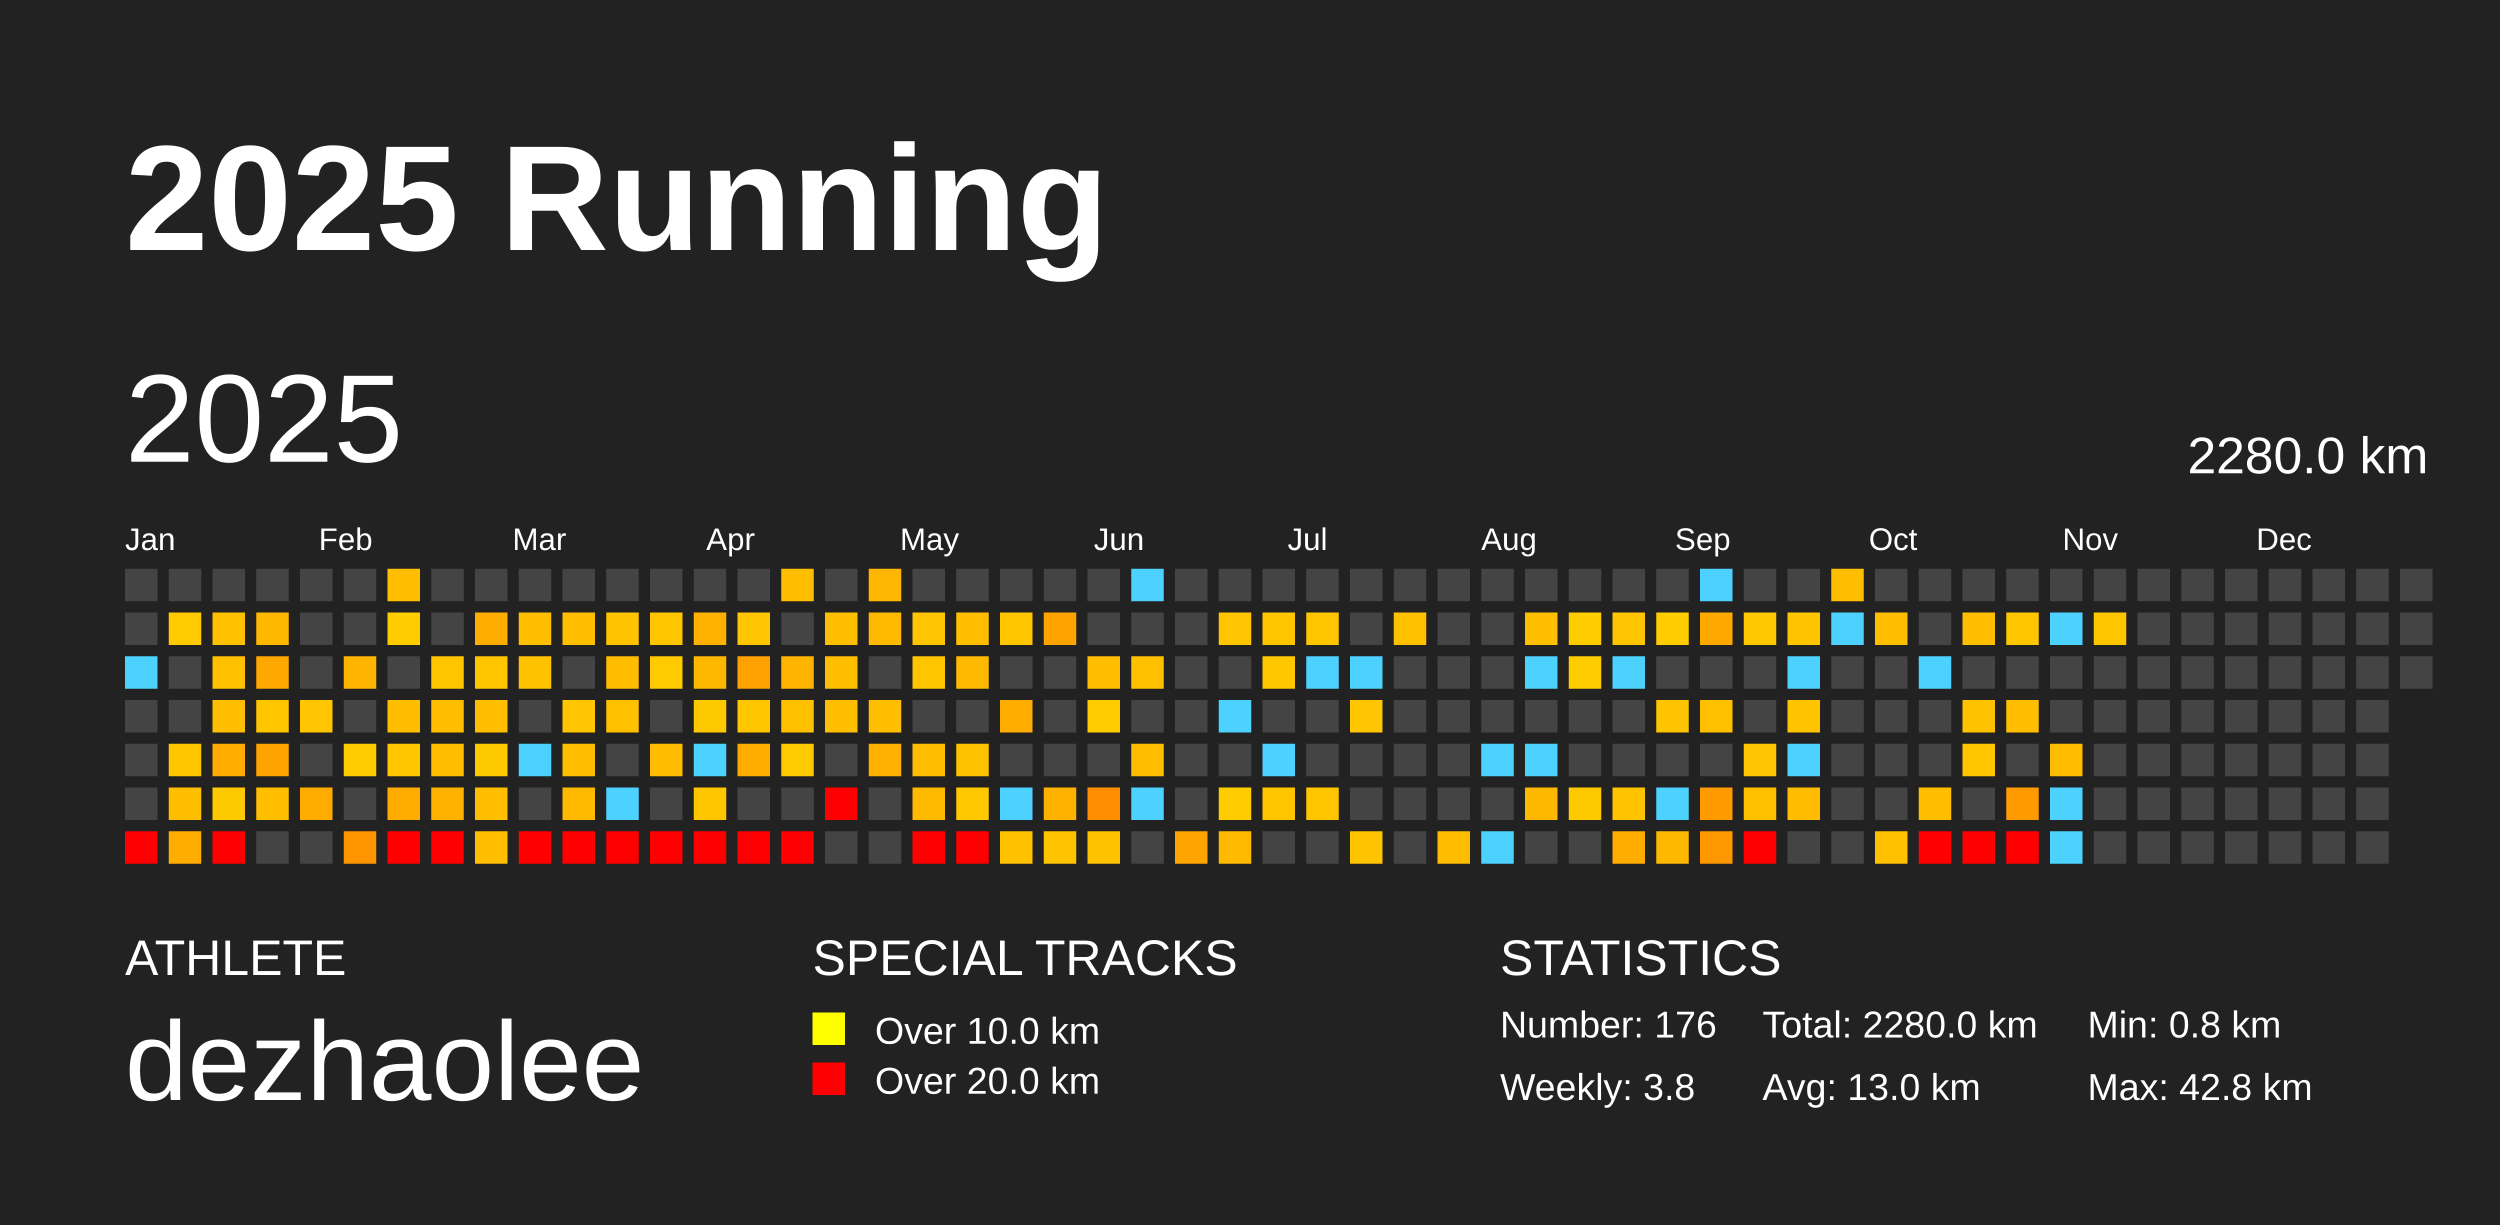
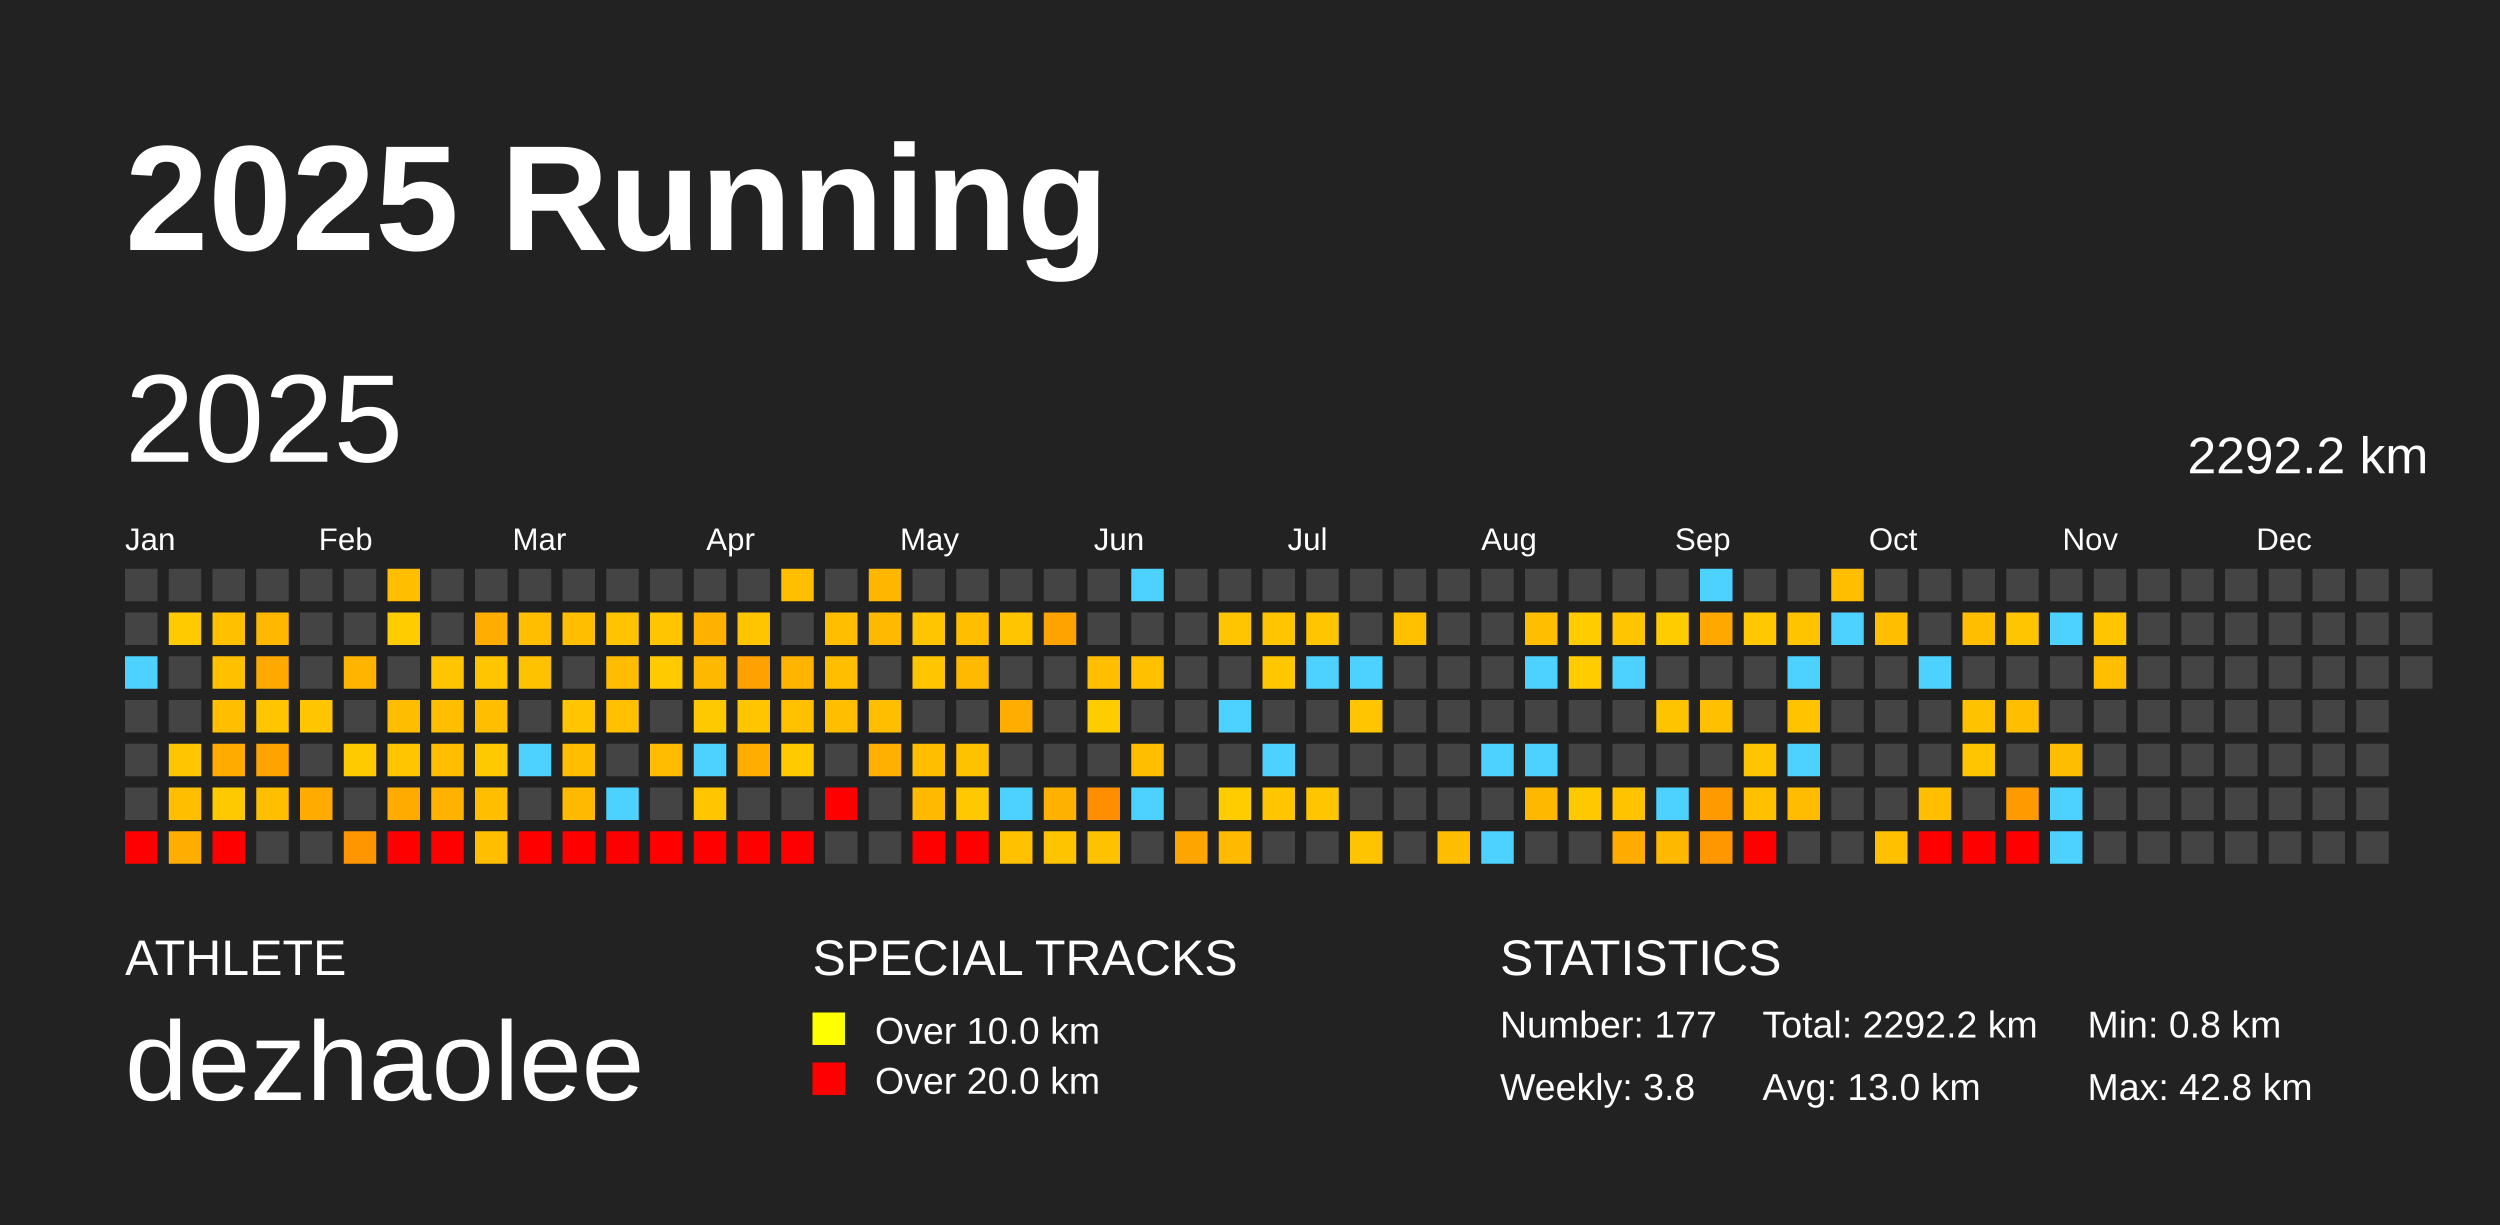
<svg xmlns="http://www.w3.org/2000/svg" baseProfile="full" height="98mm" version="1.1" viewBox="0,0,200,98" width="200mm">
  <defs />
  <rect fill="#222222" height="98" width="200" x="0" y="0" />
  <text fill="#FFFFFF" style="font-size:12px; font-family:Arial; font-weight:bold;" x="10" y="20">2025 Running</text>
  <text fill="#FFFFFF" style="font-size:4px; font-family:Arial" x="10" y="78">ATHLETE</text>
  <text fill="#FFFFFF" style="font-size:9px; font-family:Arial" x="10" y="88">dezhaolee</text>
  <text fill="#FFFFFF" style="font-size:4px; font-family:Arial" x="65" y="78">SPECIAL TRACKS</text>
  <rect fill="yellow" height="2.6" width="2.6" x="65" y="81" />
  <text fill="#FFFFFF" style="font-size:3px; font-family:Arial" x="70" y="83.5">Over 10.0 km</text>
  <rect fill="red" height="2.6" width="2.6" x="65" y="85" />
  <text fill="#FFFFFF" style="font-size:3px; font-family:Arial" x="70" y="87.5">Over 20.0 km</text>
  <text fill="#FFFFFF" style="font-size:4px; font-family:Arial" x="120" y="78">STATISTICS</text>
-   <text fill="#FFFFFF" style="font-size:3px; font-family:Arial" x="120" y="83">Number: 176</text>
+   <text fill="#FFFFFF" style="font-size:3px; font-family:Arial" x="120" y="83">Number: 177</text>
  <text fill="#FFFFFF" style="font-size:3px; font-family:Arial" x="120" y="88">Weekly: 3.8</text>
-   <text fill="#FFFFFF" style="font-size:3px; font-family:Arial" x="141" y="83">Total: 2280.0 km</text>
+   <text fill="#FFFFFF" style="font-size:3px; font-family:Arial" x="141" y="83">Total: 2292.2 km</text>
  <text fill="#FFFFFF" style="font-size:3px; font-family:Arial" x="141" y="88">Avg: 13.0 km</text>
  <text fill="#FFFFFF" style="font-size:3px; font-family:Arial" x="167" y="83">Min: 0.8 km</text>
  <text fill="#FFFFFF" style="font-size:3px; font-family:Arial" x="167" y="88">Max: 42.8 km</text>
  <text dominant-baseline="hanging" fill="#FFFFFF" style="font-size:10.0px; font-family:Arial;" x="10" y="30">2025</text>
-   <text dominant-baseline="hanging" fill="#FFFFFF" style="font-size:4.125px; font-family:Arial;" x="175" y="35">2280.0 km</text>
+   <text dominant-baseline="hanging" fill="#FFFFFF" style="font-size:4.125px; font-family:Arial;" x="175" y="35">2292.2 km</text>
  <text fill="#FFFFFF" style="font-size:2.5px; font-family:Arial" x="10.0" y="44">Jan</text>
  <text fill="#FFFFFF" style="font-size:2.5px; font-family:Arial" x="25.5" y="44">Feb</text>
  <text fill="#FFFFFF" style="font-size:2.5px; font-family:Arial" x="41.0" y="44">Mar</text>
  <text fill="#FFFFFF" style="font-size:2.5px; font-family:Arial" x="56.5" y="44">Apr</text>
  <text fill="#FFFFFF" style="font-size:2.5px; font-family:Arial" x="72.0" y="44">May</text>
  <text fill="#FFFFFF" style="font-size:2.5px; font-family:Arial" x="87.5" y="44">Jun</text>
  <text fill="#FFFFFF" style="font-size:2.5px; font-family:Arial" x="103.0" y="44">Jul</text>
  <text fill="#FFFFFF" style="font-size:2.5px; font-family:Arial" x="118.5" y="44">Aug</text>
  <text fill="#FFFFFF" style="font-size:2.5px; font-family:Arial" x="134.0" y="44">Sep</text>
  <text fill="#FFFFFF" style="font-size:2.5px; font-family:Arial" x="149.5" y="44">Oct</text>
  <text fill="#FFFFFF" style="font-size:2.5px; font-family:Arial" x="165.0" y="44">Nov</text>
  <text fill="#FFFFFF" style="font-size:2.5px; font-family:Arial" x="180.5" y="44">Dec</text>
  <rect fill="#444444" height="2.6" width="2.6" x="10.0" y="45.5" />
  <rect fill="#444444" height="2.6" width="2.6" x="10.0" y="49.0" />
  <rect fill="#4dd2ff" height="2.6" width="2.6" x="10.0" y="52.5" />
  <rect fill="#444444" height="2.6" width="2.6" x="10.0" y="56.0" />
  <rect fill="#444444" height="2.6" width="2.6" x="10.0" y="59.5" />
  <rect fill="#444444" height="2.6" width="2.6" x="10.0" y="63.0" />
  <rect fill="red" height="2.6" width="2.6" x="10.0" y="66.5" />
  <rect fill="#444444" height="2.6" width="2.6" x="13.5" y="45.5" />
  <rect fill="#ffca00" height="2.6" width="2.6" x="13.5" y="49.0" />
  <rect fill="#444444" height="2.6" width="2.6" x="13.5" y="52.5" />
  <rect fill="#444444" height="2.6" width="2.6" x="13.5" y="56.0" />
  <rect fill="#ffc600" height="2.6" width="2.6" x="13.5" y="59.5" />
  <rect fill="#ffbe00" height="2.6" width="2.6" x="13.5" y="63.0" />
  <rect fill="#ffad00" height="2.6" width="2.6" x="13.5" y="66.5" />
  <rect fill="#444444" height="2.6" width="2.6" x="17.0" y="45.5" />
  <rect fill="#ffc000" height="2.6" width="2.6" x="17.0" y="49.0" />
  <rect fill="#ffc000" height="2.6" width="2.6" x="17.0" y="52.5" />
  <rect fill="#ffbf00" height="2.6" width="2.6" x="17.0" y="56.0" />
  <rect fill="#ffab00" height="2.6" width="2.6" x="17.0" y="59.5" />
  <rect fill="#ffc900" height="2.6" width="2.6" x="17.0" y="63.0" />
  <rect fill="red" height="2.6" width="2.6" x="17.0" y="66.5" />
  <rect fill="#444444" height="2.6" width="2.6" x="20.5" y="45.5" />
  <rect fill="#ffb700" height="2.6" width="2.6" x="20.5" y="49.0" />
  <rect fill="#ffa800" height="2.6" width="2.6" x="20.5" y="52.5" />
  <rect fill="#ffc600" height="2.6" width="2.6" x="20.5" y="56.0" />
  <rect fill="#ffa300" height="2.6" width="2.6" x="20.5" y="59.5" />
  <rect fill="#ffbe00" height="2.6" width="2.6" x="20.5" y="63.0" />
  <rect fill="#444444" height="2.6" width="2.6" x="20.5" y="66.5" />
  <rect fill="#444444" height="2.6" width="2.6" x="24.0" y="45.5" />
  <rect fill="#444444" height="2.6" width="2.6" x="24.0" y="49.0" />
  <rect fill="#444444" height="2.6" width="2.6" x="24.0" y="52.5" />
  <rect fill="#ffc500" height="2.6" width="2.6" x="24.0" y="56.0" />
  <rect fill="#444444" height="2.6" width="2.6" x="24.0" y="59.5" />
  <rect fill="#ffab00" height="2.6" width="2.6" x="24.0" y="63.0" />
  <rect fill="#444444" height="2.6" width="2.6" x="24.0" y="66.5" />
  <rect fill="#444444" height="2.6" width="2.6" x="27.5" y="45.5" />
  <rect fill="#444444" height="2.6" width="2.6" x="27.5" y="49.0" />
  <rect fill="#ffb500" height="2.6" width="2.6" x="27.5" y="52.5" />
  <rect fill="#444444" height="2.6" width="2.6" x="27.5" y="56.0" />
  <rect fill="#ffca00" height="2.6" width="2.6" x="27.5" y="59.5" />
  <rect fill="#444444" height="2.6" width="2.6" x="27.5" y="63.0" />
  <rect fill="#ff9600" height="2.6" width="2.6" x="27.5" y="66.5" />
  <rect fill="#ffbf00" height="2.6" width="2.6" x="31.0" y="45.5" />
  <rect fill="#ffcc00" height="2.6" width="2.6" x="31.0" y="49.0" />
  <rect fill="#444444" height="2.6" width="2.6" x="31.0" y="52.5" />
  <rect fill="#ffbd00" height="2.6" width="2.6" x="31.0" y="56.0" />
  <rect fill="#ffc600" height="2.6" width="2.6" x="31.0" y="59.5" />
  <rect fill="#ffab00" height="2.6" width="2.6" x="31.0" y="63.0" />
  <rect fill="red" height="2.6" width="2.6" x="31.0" y="66.5" />
  <rect fill="#444444" height="2.6" width="2.6" x="34.5" y="45.5" />
  <rect fill="#444444" height="2.6" width="2.6" x="34.5" y="49.0" />
  <rect fill="#ffc600" height="2.6" width="2.6" x="34.5" y="52.5" />
  <rect fill="#ffbf00" height="2.6" width="2.6" x="34.5" y="56.0" />
  <rect fill="#ffbf00" height="2.6" width="2.6" x="34.5" y="59.5" />
  <rect fill="#ffb300" height="2.6" width="2.6" x="34.5" y="63.0" />
  <rect fill="red" height="2.6" width="2.6" x="34.5" y="66.5" />
  <rect fill="#444444" height="2.6" width="2.6" x="38.0" y="45.5" />
  <rect fill="#ffad00" height="2.6" width="2.6" x="38.0" y="49.0" />
  <rect fill="#ffc600" height="2.6" width="2.6" x="38.0" y="52.5" />
  <rect fill="#ffbf00" height="2.6" width="2.6" x="38.0" y="56.0" />
  <rect fill="#ffc900" height="2.6" width="2.6" x="38.0" y="59.5" />
  <rect fill="#ffbf00" height="2.6" width="2.6" x="38.0" y="63.0" />
  <rect fill="#ffbf00" height="2.6" width="2.6" x="38.0" y="66.5" />
  <rect fill="#444444" height="2.6" width="2.6" x="41.5" y="45.5" />
  <rect fill="#ffbf00" height="2.6" width="2.6" x="41.5" y="49.0" />
  <rect fill="#ffc200" height="2.6" width="2.6" x="41.5" y="52.5" />
  <rect fill="#444444" height="2.6" width="2.6" x="41.5" y="56.0" />
  <rect fill="#4dd2ff" height="2.6" width="2.6" x="41.5" y="59.5" />
  <rect fill="#444444" height="2.6" width="2.6" x="41.5" y="63.0" />
  <rect fill="red" height="2.6" width="2.6" x="41.5" y="66.5" />
  <rect fill="#444444" height="2.6" width="2.6" x="45.0" y="45.5" />
  <rect fill="#ffbf00" height="2.6" width="2.6" x="45.0" y="49.0" />
  <rect fill="#444444" height="2.6" width="2.6" x="45.0" y="52.5" />
  <rect fill="#ffc500" height="2.6" width="2.6" x="45.0" y="56.0" />
  <rect fill="#ffbf00" height="2.6" width="2.6" x="45.0" y="59.5" />
  <rect fill="#ffba00" height="2.6" width="2.6" x="45.0" y="63.0" />
  <rect fill="red" height="2.6" width="2.6" x="45.0" y="66.5" />
  <rect fill="#444444" height="2.6" width="2.6" x="48.5" y="45.5" />
  <rect fill="#ffc300" height="2.6" width="2.6" x="48.5" y="49.0" />
  <rect fill="#ffbc00" height="2.6" width="2.6" x="48.5" y="52.5" />
  <rect fill="#ffc000" height="2.6" width="2.6" x="48.5" y="56.0" />
  <rect fill="#444444" height="2.6" width="2.6" x="48.5" y="59.5" />
  <rect fill="#4dd2ff" height="2.6" width="2.6" x="48.5" y="63.0" />
  <rect fill="red" height="2.6" width="2.6" x="48.5" y="66.5" />
  <rect fill="#444444" height="2.6" width="2.6" x="52.0" y="45.5" />
  <rect fill="#ffc600" height="2.6" width="2.6" x="52.0" y="49.0" />
  <rect fill="#ffcb00" height="2.6" width="2.6" x="52.0" y="52.5" />
  <rect fill="#444444" height="2.6" width="2.6" x="52.0" y="56.0" />
  <rect fill="#ffbc00" height="2.6" width="2.6" x="52.0" y="59.5" />
  <rect fill="#444444" height="2.6" width="2.6" x="52.0" y="63.0" />
  <rect fill="red" height="2.6" width="2.6" x="52.0" y="66.5" />
  <rect fill="#444444" height="2.6" width="2.6" x="55.5" y="45.5" />
  <rect fill="#ffb100" height="2.6" width="2.6" x="55.5" y="49.0" />
  <rect fill="#ffb800" height="2.6" width="2.6" x="55.5" y="52.5" />
  <rect fill="#ffc900" height="2.6" width="2.6" x="55.5" y="56.0" />
  <rect fill="#4dd2ff" height="2.6" width="2.6" x="55.5" y="59.5" />
  <rect fill="#ffc600" height="2.6" width="2.6" x="55.5" y="63.0" />
  <rect fill="red" height="2.6" width="2.6" x="55.5" y="66.5" />
  <rect fill="#444444" height="2.6" width="2.6" x="59.0" y="45.5" />
  <rect fill="#ffc500" height="2.6" width="2.6" x="59.0" y="49.0" />
  <rect fill="#ffa100" height="2.6" width="2.6" x="59.0" y="52.5" />
  <rect fill="#ffc600" height="2.6" width="2.6" x="59.0" y="56.0" />
  <rect fill="#ffae00" height="2.6" width="2.6" x="59.0" y="59.5" />
  <rect fill="#444444" height="2.6" width="2.6" x="59.0" y="63.0" />
  <rect fill="red" height="2.6" width="2.6" x="59.0" y="66.5" />
  <rect fill="#ffbe00" height="2.6" width="2.6" x="62.5" y="45.5" />
  <rect fill="#444444" height="2.6" width="2.6" x="62.5" y="49.0" />
  <rect fill="#ffb500" height="2.6" width="2.6" x="62.5" y="52.5" />
  <rect fill="#ffc000" height="2.6" width="2.6" x="62.5" y="56.0" />
  <rect fill="#ffca00" height="2.6" width="2.6" x="62.5" y="59.5" />
  <rect fill="#444444" height="2.6" width="2.6" x="62.5" y="63.0" />
  <rect fill="red" height="2.6" width="2.6" x="62.5" y="66.5" />
  <rect fill="#444444" height="2.6" width="2.6" x="66.0" y="45.5" />
  <rect fill="#ffbf00" height="2.6" width="2.6" x="66.0" y="49.0" />
  <rect fill="#ffbe00" height="2.6" width="2.6" x="66.0" y="52.5" />
  <rect fill="#ffbf00" height="2.6" width="2.6" x="66.0" y="56.0" />
  <rect fill="#444444" height="2.6" width="2.6" x="66.0" y="59.5" />
  <rect fill="red" height="2.6" width="2.6" x="66.0" y="63.0" />
  <rect fill="#444444" height="2.6" width="2.6" x="66.0" y="66.5" />
  <rect fill="#ffb600" height="2.6" width="2.6" x="69.5" y="45.5" />
  <rect fill="#ffba00" height="2.6" width="2.6" x="69.5" y="49.0" />
  <rect fill="#444444" height="2.6" width="2.6" x="69.5" y="52.5" />
  <rect fill="#ffbf00" height="2.6" width="2.6" x="69.5" y="56.0" />
  <rect fill="#ffb000" height="2.6" width="2.6" x="69.5" y="59.5" />
  <rect fill="#444444" height="2.6" width="2.6" x="69.5" y="63.0" />
  <rect fill="#444444" height="2.6" width="2.6" x="69.5" y="66.5" />
  <rect fill="#444444" height="2.6" width="2.6" x="73.0" y="45.5" />
  <rect fill="#ffc500" height="2.6" width="2.6" x="73.0" y="49.0" />
  <rect fill="#ffc600" height="2.6" width="2.6" x="73.0" y="52.5" />
  <rect fill="#444444" height="2.6" width="2.6" x="73.0" y="56.0" />
  <rect fill="#ffbf00" height="2.6" width="2.6" x="73.0" y="59.5" />
  <rect fill="#ffba00" height="2.6" width="2.6" x="73.0" y="63.0" />
  <rect fill="red" height="2.6" width="2.6" x="73.0" y="66.5" />
  <rect fill="#444444" height="2.6" width="2.6" x="76.5" y="45.5" />
  <rect fill="#ffbf00" height="2.6" width="2.6" x="76.5" y="49.0" />
  <rect fill="#ffb900" height="2.6" width="2.6" x="76.5" y="52.5" />
  <rect fill="#444444" height="2.6" width="2.6" x="76.5" y="56.0" />
  <rect fill="#ffc200" height="2.6" width="2.6" x="76.5" y="59.5" />
  <rect fill="#ffc800" height="2.6" width="2.6" x="76.5" y="63.0" />
  <rect fill="red" height="2.6" width="2.6" x="76.5" y="66.5" />
  <rect fill="#444444" height="2.6" width="2.6" x="80.0" y="45.5" />
  <rect fill="#ffc600" height="2.6" width="2.6" x="80.0" y="49.0" />
  <rect fill="#444444" height="2.6" width="2.6" x="80.0" y="52.5" />
  <rect fill="#ffad00" height="2.6" width="2.6" x="80.0" y="56.0" />
  <rect fill="#444444" height="2.6" width="2.6" x="80.0" y="59.5" />
  <rect fill="#4dd2ff" height="2.6" width="2.6" x="80.0" y="63.0" />
  <rect fill="#ffc100" height="2.6" width="2.6" x="80.0" y="66.5" />
  <rect fill="#444444" height="2.6" width="2.6" x="83.5" y="45.5" />
  <rect fill="#ffa300" height="2.6" width="2.6" x="83.5" y="49.0" />
  <rect fill="#444444" height="2.6" width="2.6" x="83.5" y="52.5" />
  <rect fill="#444444" height="2.6" width="2.6" x="83.5" y="56.0" />
  <rect fill="#444444" height="2.6" width="2.6" x="83.5" y="59.5" />
  <rect fill="#ffb100" height="2.6" width="2.6" x="83.5" y="63.0" />
  <rect fill="#ffc400" height="2.6" width="2.6" x="83.5" y="66.5" />
  <rect fill="#444444" height="2.6" width="2.6" x="87.0" y="45.5" />
  <rect fill="#444444" height="2.6" width="2.6" x="87.0" y="49.0" />
  <rect fill="#ffbf00" height="2.6" width="2.6" x="87.0" y="52.5" />
  <rect fill="#ffcc00" height="2.6" width="2.6" x="87.0" y="56.0" />
  <rect fill="#444444" height="2.6" width="2.6" x="87.0" y="59.5" />
  <rect fill="#ff8f00" height="2.6" width="2.6" x="87.0" y="63.0" />
  <rect fill="#ffc200" height="2.6" width="2.6" x="87.0" y="66.5" />
  <rect fill="#4dd2ff" height="2.6" width="2.6" x="90.5" y="45.5" />
  <rect fill="#444444" height="2.6" width="2.6" x="90.5" y="49.0" />
  <rect fill="#ffc000" height="2.6" width="2.6" x="90.5" y="52.5" />
  <rect fill="#444444" height="2.6" width="2.6" x="90.5" y="56.0" />
  <rect fill="#ffbf00" height="2.6" width="2.6" x="90.5" y="59.5" />
  <rect fill="#4dd2ff" height="2.6" width="2.6" x="90.5" y="63.0" />
  <rect fill="#444444" height="2.6" width="2.6" x="90.5" y="66.5" />
  <rect fill="#444444" height="2.6" width="2.6" x="94.0" y="45.5" />
  <rect fill="#444444" height="2.6" width="2.6" x="94.0" y="49.0" />
  <rect fill="#444444" height="2.6" width="2.6" x="94.0" y="52.5" />
  <rect fill="#444444" height="2.6" width="2.6" x="94.0" y="56.0" />
  <rect fill="#444444" height="2.6" width="2.6" x="94.0" y="59.5" />
  <rect fill="#444444" height="2.6" width="2.6" x="94.0" y="63.0" />
  <rect fill="#ffa500" height="2.6" width="2.6" x="94.0" y="66.5" />
  <rect fill="#444444" height="2.6" width="2.6" x="97.5" y="45.5" />
  <rect fill="#ffc500" height="2.6" width="2.6" x="97.5" y="49.0" />
  <rect fill="#444444" height="2.6" width="2.6" x="97.5" y="52.5" />
  <rect fill="#4dd2ff" height="2.6" width="2.6" x="97.5" y="56.0" />
  <rect fill="#444444" height="2.6" width="2.6" x="97.5" y="59.5" />
  <rect fill="#ffcc00" height="2.6" width="2.6" x="97.5" y="63.0" />
  <rect fill="#ffba00" height="2.6" width="2.6" x="97.5" y="66.5" />
  <rect fill="#444444" height="2.6" width="2.6" x="101.0" y="45.5" />
  <rect fill="#ffc600" height="2.6" width="2.6" x="101.0" y="49.0" />
  <rect fill="#ffc700" height="2.6" width="2.6" x="101.0" y="52.5" />
  <rect fill="#444444" height="2.6" width="2.6" x="101.0" y="56.0" />
  <rect fill="#4dd2ff" height="2.6" width="2.6" x="101.0" y="59.5" />
  <rect fill="#ffc600" height="2.6" width="2.6" x="101.0" y="63.0" />
  <rect fill="#444444" height="2.6" width="2.6" x="101.0" y="66.5" />
  <rect fill="#444444" height="2.6" width="2.6" x="104.5" y="45.5" />
  <rect fill="#ffc600" height="2.6" width="2.6" x="104.5" y="49.0" />
  <rect fill="#4dd2ff" height="2.6" width="2.6" x="104.5" y="52.5" />
  <rect fill="#444444" height="2.6" width="2.6" x="104.5" y="56.0" />
  <rect fill="#444444" height="2.6" width="2.6" x="104.5" y="59.5" />
  <rect fill="#ffc600" height="2.6" width="2.6" x="104.5" y="63.0" />
  <rect fill="#444444" height="2.6" width="2.6" x="104.5" y="66.5" />
  <rect fill="#444444" height="2.6" width="2.6" x="108.0" y="45.5" />
  <rect fill="#444444" height="2.6" width="2.6" x="108.0" y="49.0" />
  <rect fill="#4dd2ff" height="2.6" width="2.6" x="108.0" y="52.5" />
  <rect fill="#ffc500" height="2.6" width="2.6" x="108.0" y="56.0" />
  <rect fill="#444444" height="2.6" width="2.6" x="108.0" y="59.5" />
  <rect fill="#444444" height="2.6" width="2.6" x="108.0" y="63.0" />
  <rect fill="#ffc400" height="2.6" width="2.6" x="108.0" y="66.5" />
  <rect fill="#444444" height="2.6" width="2.6" x="111.5" y="45.5" />
  <rect fill="#ffc000" height="2.6" width="2.6" x="111.5" y="49.0" />
  <rect fill="#444444" height="2.6" width="2.6" x="111.5" y="52.5" />
  <rect fill="#444444" height="2.6" width="2.6" x="111.5" y="56.0" />
  <rect fill="#444444" height="2.6" width="2.6" x="111.5" y="59.5" />
  <rect fill="#444444" height="2.6" width="2.6" x="111.5" y="63.0" />
  <rect fill="#444444" height="2.6" width="2.6" x="111.5" y="66.5" />
  <rect fill="#444444" height="2.6" width="2.6" x="115.0" y="45.5" />
  <rect fill="#444444" height="2.6" width="2.6" x="115.0" y="49.0" />
  <rect fill="#444444" height="2.6" width="2.6" x="115.0" y="52.5" />
  <rect fill="#444444" height="2.6" width="2.6" x="115.0" y="56.0" />
  <rect fill="#444444" height="2.6" width="2.6" x="115.0" y="59.5" />
  <rect fill="#444444" height="2.6" width="2.6" x="115.0" y="63.0" />
  <rect fill="#ffbd00" height="2.6" width="2.6" x="115.0" y="66.5" />
  <rect fill="#444444" height="2.6" width="2.6" x="118.5" y="45.5" />
  <rect fill="#444444" height="2.6" width="2.6" x="118.5" y="49.0" />
  <rect fill="#444444" height="2.6" width="2.6" x="118.5" y="52.5" />
  <rect fill="#444444" height="2.6" width="2.6" x="118.5" y="56.0" />
  <rect fill="#4dd2ff" height="2.6" width="2.6" x="118.5" y="59.5" />
  <rect fill="#444444" height="2.6" width="2.6" x="118.5" y="63.0" />
  <rect fill="#4dd2ff" height="2.6" width="2.6" x="118.5" y="66.5" />
  <rect fill="#444444" height="2.6" width="2.6" x="122.0" y="45.5" />
  <rect fill="#ffbf00" height="2.6" width="2.6" x="122.0" y="49.0" />
  <rect fill="#4dd2ff" height="2.6" width="2.6" x="122.0" y="52.5" />
  <rect fill="#444444" height="2.6" width="2.6" x="122.0" y="56.0" />
  <rect fill="#4dd2ff" height="2.6" width="2.6" x="122.0" y="59.5" />
  <rect fill="#ffb800" height="2.6" width="2.6" x="122.0" y="63.0" />
  <rect fill="#444444" height="2.6" width="2.6" x="122.0" y="66.5" />
  <rect fill="#444444" height="2.6" width="2.6" x="125.5" y="45.5" />
  <rect fill="#ffcc00" height="2.6" width="2.6" x="125.5" y="49.0" />
  <rect fill="#ffcc00" height="2.6" width="2.6" x="125.5" y="52.5" />
  <rect fill="#444444" height="2.6" width="2.6" x="125.5" y="56.0" />
  <rect fill="#444444" height="2.6" width="2.6" x="125.5" y="59.5" />
  <rect fill="#ffc900" height="2.6" width="2.6" x="125.5" y="63.0" />
  <rect fill="#444444" height="2.6" width="2.6" x="125.5" y="66.5" />
  <rect fill="#444444" height="2.6" width="2.6" x="129.0" y="45.5" />
  <rect fill="#ffc500" height="2.6" width="2.6" x="129.0" y="49.0" />
  <rect fill="#4dd2ff" height="2.6" width="2.6" x="129.0" y="52.5" />
  <rect fill="#444444" height="2.6" width="2.6" x="129.0" y="56.0" />
  <rect fill="#444444" height="2.6" width="2.6" x="129.0" y="59.5" />
  <rect fill="#ffc300" height="2.6" width="2.6" x="129.0" y="63.0" />
  <rect fill="#ffab00" height="2.6" width="2.6" x="129.0" y="66.5" />
  <rect fill="#444444" height="2.6" width="2.6" x="132.5" y="45.5" />
  <rect fill="#ffcc00" height="2.6" width="2.6" x="132.5" y="49.0" />
  <rect fill="#444444" height="2.6" width="2.6" x="132.5" y="52.5" />
  <rect fill="#ffc400" height="2.6" width="2.6" x="132.5" y="56.0" />
  <rect fill="#444444" height="2.6" width="2.6" x="132.5" y="59.5" />
  <rect fill="#4dd2ff" height="2.6" width="2.6" x="132.5" y="63.0" />
  <rect fill="#ffb800" height="2.6" width="2.6" x="132.5" y="66.5" />
  <rect fill="#4dd2ff" height="2.6" width="2.6" x="136.0" y="45.5" />
  <rect fill="#ffa900" height="2.6" width="2.6" x="136.0" y="49.0" />
  <rect fill="#444444" height="2.6" width="2.6" x="136.0" y="52.5" />
  <rect fill="#ffc000" height="2.6" width="2.6" x="136.0" y="56.0" />
  <rect fill="#444444" height="2.6" width="2.6" x="136.0" y="59.5" />
  <rect fill="#ff9a00" height="2.6" width="2.6" x="136.0" y="63.0" />
  <rect fill="#ff9700" height="2.6" width="2.6" x="136.0" y="66.5" />
  <rect fill="#444444" height="2.6" width="2.6" x="139.5" y="45.5" />
  <rect fill="#ffc800" height="2.6" width="2.6" x="139.5" y="49.0" />
  <rect fill="#444444" height="2.6" width="2.6" x="139.5" y="52.5" />
  <rect fill="#444444" height="2.6" width="2.6" x="139.5" y="56.0" />
  <rect fill="#ffc500" height="2.6" width="2.6" x="139.5" y="59.5" />
  <rect fill="#ffc000" height="2.6" width="2.6" x="139.5" y="63.0" />
  <rect fill="red" height="2.6" width="2.6" x="139.5" y="66.5" />
  <rect fill="#444444" height="2.6" width="2.6" x="143.0" y="45.5" />
  <rect fill="#ffc400" height="2.6" width="2.6" x="143.0" y="49.0" />
  <rect fill="#4dd2ff" height="2.6" width="2.6" x="143.0" y="52.5" />
  <rect fill="#ffc300" height="2.6" width="2.6" x="143.0" y="56.0" />
  <rect fill="#4dd2ff" height="2.6" width="2.6" x="143.0" y="59.5" />
  <rect fill="#ffbc00" height="2.6" width="2.6" x="143.0" y="63.0" />
  <rect fill="#444444" height="2.6" width="2.6" x="143.0" y="66.5" />
  <rect fill="#ffbf00" height="2.6" width="2.6" x="146.5" y="45.5" />
  <rect fill="#4dd2ff" height="2.6" width="2.6" x="146.5" y="49.0" />
  <rect fill="#444444" height="2.6" width="2.6" x="146.5" y="52.5" />
  <rect fill="#444444" height="2.6" width="2.6" x="146.5" y="56.0" />
  <rect fill="#444444" height="2.6" width="2.6" x="146.5" y="59.5" />
  <rect fill="#444444" height="2.6" width="2.6" x="146.5" y="63.0" />
  <rect fill="#444444" height="2.6" width="2.6" x="146.5" y="66.5" />
  <rect fill="#444444" height="2.6" width="2.6" x="150.0" y="45.5" />
  <rect fill="#ffbf00" height="2.6" width="2.6" x="150.0" y="49.0" />
  <rect fill="#444444" height="2.6" width="2.6" x="150.0" y="52.5" />
  <rect fill="#444444" height="2.6" width="2.6" x="150.0" y="56.0" />
  <rect fill="#444444" height="2.6" width="2.6" x="150.0" y="59.5" />
  <rect fill="#444444" height="2.6" width="2.6" x="150.0" y="63.0" />
  <rect fill="#ffc000" height="2.6" width="2.6" x="150.0" y="66.5" />
  <rect fill="#444444" height="2.6" width="2.6" x="153.5" y="45.5" />
  <rect fill="#444444" height="2.6" width="2.6" x="153.5" y="49.0" />
  <rect fill="#4dd2ff" height="2.6" width="2.6" x="153.5" y="52.5" />
  <rect fill="#444444" height="2.6" width="2.6" x="153.5" y="56.0" />
  <rect fill="#444444" height="2.6" width="2.6" x="153.5" y="59.5" />
  <rect fill="#ffbe00" height="2.6" width="2.6" x="153.5" y="63.0" />
  <rect fill="red" height="2.6" width="2.6" x="153.5" y="66.5" />
  <rect fill="#444444" height="2.6" width="2.6" x="157.0" y="45.5" />
  <rect fill="#ffbf00" height="2.6" width="2.6" x="157.0" y="49.0" />
  <rect fill="#444444" height="2.6" width="2.6" x="157.0" y="52.5" />
  <rect fill="#ffc200" height="2.6" width="2.6" x="157.0" y="56.0" />
  <rect fill="#ffc600" height="2.6" width="2.6" x="157.0" y="59.5" />
  <rect fill="#444444" height="2.6" width="2.6" x="157.0" y="63.0" />
  <rect fill="red" height="2.6" width="2.6" x="157.0" y="66.5" />
  <rect fill="#444444" height="2.6" width="2.6" x="160.5" y="45.5" />
  <rect fill="#ffc600" height="2.6" width="2.6" x="160.5" y="49.0" />
  <rect fill="#444444" height="2.6" width="2.6" x="160.5" y="52.5" />
  <rect fill="#ffbe00" height="2.6" width="2.6" x="160.5" y="56.0" />
  <rect fill="#444444" height="2.6" width="2.6" x="160.5" y="59.5" />
  <rect fill="#ff9b00" height="2.6" width="2.6" x="160.5" y="63.0" />
  <rect fill="red" height="2.6" width="2.6" x="160.5" y="66.5" />
  <rect fill="#444444" height="2.6" width="2.6" x="164.0" y="45.5" />
  <rect fill="#4dd2ff" height="2.6" width="2.6" x="164.0" y="49.0" />
  <rect fill="#444444" height="2.6" width="2.6" x="164.0" y="52.5" />
  <rect fill="#444444" height="2.6" width="2.6" x="164.0" y="56.0" />
  <rect fill="#ffbd00" height="2.6" width="2.6" x="164.0" y="59.5" />
  <rect fill="#4dd2ff" height="2.6" width="2.6" x="164.0" y="63.0" />
  <rect fill="#4dd2ff" height="2.6" width="2.6" x="164.0" y="66.5" />
  <rect fill="#444444" height="2.6" width="2.6" x="167.5" y="45.5" />
  <rect fill="#ffc600" height="2.6" width="2.6" x="167.5" y="49.0" />
-   <rect fill="#444444" height="2.6" width="2.6" x="167.5" y="52.5" />
+   <rect fill="#ffbf00" height="2.6" width="2.6" x="167.5" y="52.5" />
  <rect fill="#444444" height="2.6" width="2.6" x="167.5" y="56.0" />
  <rect fill="#444444" height="2.6" width="2.6" x="167.5" y="59.5" />
  <rect fill="#444444" height="2.6" width="2.6" x="167.5" y="63.0" />
  <rect fill="#444444" height="2.6" width="2.6" x="167.5" y="66.5" />
  <rect fill="#444444" height="2.6" width="2.6" x="171.0" y="45.5" />
  <rect fill="#444444" height="2.6" width="2.6" x="171.0" y="49.0" />
  <rect fill="#444444" height="2.6" width="2.6" x="171.0" y="52.5" />
  <rect fill="#444444" height="2.6" width="2.6" x="171.0" y="56.0" />
  <rect fill="#444444" height="2.6" width="2.6" x="171.0" y="59.5" />
  <rect fill="#444444" height="2.6" width="2.6" x="171.0" y="63.0" />
  <rect fill="#444444" height="2.6" width="2.6" x="171.0" y="66.5" />
  <rect fill="#444444" height="2.6" width="2.6" x="174.5" y="45.5" />
  <rect fill="#444444" height="2.6" width="2.6" x="174.5" y="49.0" />
  <rect fill="#444444" height="2.6" width="2.6" x="174.5" y="52.5" />
  <rect fill="#444444" height="2.6" width="2.6" x="174.5" y="56.0" />
  <rect fill="#444444" height="2.6" width="2.6" x="174.5" y="59.5" />
  <rect fill="#444444" height="2.6" width="2.6" x="174.5" y="63.0" />
  <rect fill="#444444" height="2.6" width="2.6" x="174.5" y="66.5" />
  <rect fill="#444444" height="2.6" width="2.6" x="178.0" y="45.5" />
  <rect fill="#444444" height="2.6" width="2.6" x="178.0" y="49.0" />
  <rect fill="#444444" height="2.6" width="2.6" x="178.0" y="52.5" />
  <rect fill="#444444" height="2.6" width="2.6" x="178.0" y="56.0" />
  <rect fill="#444444" height="2.6" width="2.6" x="178.0" y="59.5" />
  <rect fill="#444444" height="2.6" width="2.6" x="178.0" y="63.0" />
  <rect fill="#444444" height="2.6" width="2.6" x="178.0" y="66.5" />
  <rect fill="#444444" height="2.6" width="2.6" x="181.5" y="45.5" />
  <rect fill="#444444" height="2.6" width="2.6" x="181.5" y="49.0" />
  <rect fill="#444444" height="2.6" width="2.6" x="181.5" y="52.5" />
  <rect fill="#444444" height="2.6" width="2.6" x="181.5" y="56.0" />
  <rect fill="#444444" height="2.6" width="2.6" x="181.5" y="59.5" />
  <rect fill="#444444" height="2.6" width="2.6" x="181.5" y="63.0" />
  <rect fill="#444444" height="2.6" width="2.6" x="181.5" y="66.5" />
  <rect fill="#444444" height="2.6" width="2.6" x="185.0" y="45.5" />
  <rect fill="#444444" height="2.6" width="2.6" x="185.0" y="49.0" />
  <rect fill="#444444" height="2.6" width="2.6" x="185.0" y="52.5" />
  <rect fill="#444444" height="2.6" width="2.6" x="185.0" y="56.0" />
  <rect fill="#444444" height="2.6" width="2.6" x="185.0" y="59.5" />
  <rect fill="#444444" height="2.6" width="2.6" x="185.0" y="63.0" />
  <rect fill="#444444" height="2.6" width="2.6" x="185.0" y="66.5" />
  <rect fill="#444444" height="2.6" width="2.6" x="188.5" y="45.5" />
  <rect fill="#444444" height="2.6" width="2.6" x="188.5" y="49.0" />
  <rect fill="#444444" height="2.6" width="2.6" x="188.5" y="52.5" />
  <rect fill="#444444" height="2.6" width="2.6" x="188.5" y="56.0" />
  <rect fill="#444444" height="2.6" width="2.6" x="188.5" y="59.5" />
  <rect fill="#444444" height="2.6" width="2.6" x="188.5" y="63.0" />
  <rect fill="#444444" height="2.6" width="2.6" x="188.5" y="66.5" />
  <rect fill="#444444" height="2.6" width="2.6" x="192.0" y="45.5" />
  <rect fill="#444444" height="2.6" width="2.6" x="192.0" y="49.0" />
  <rect fill="#444444" height="2.6" width="2.6" x="192.0" y="52.5" />
</svg>
